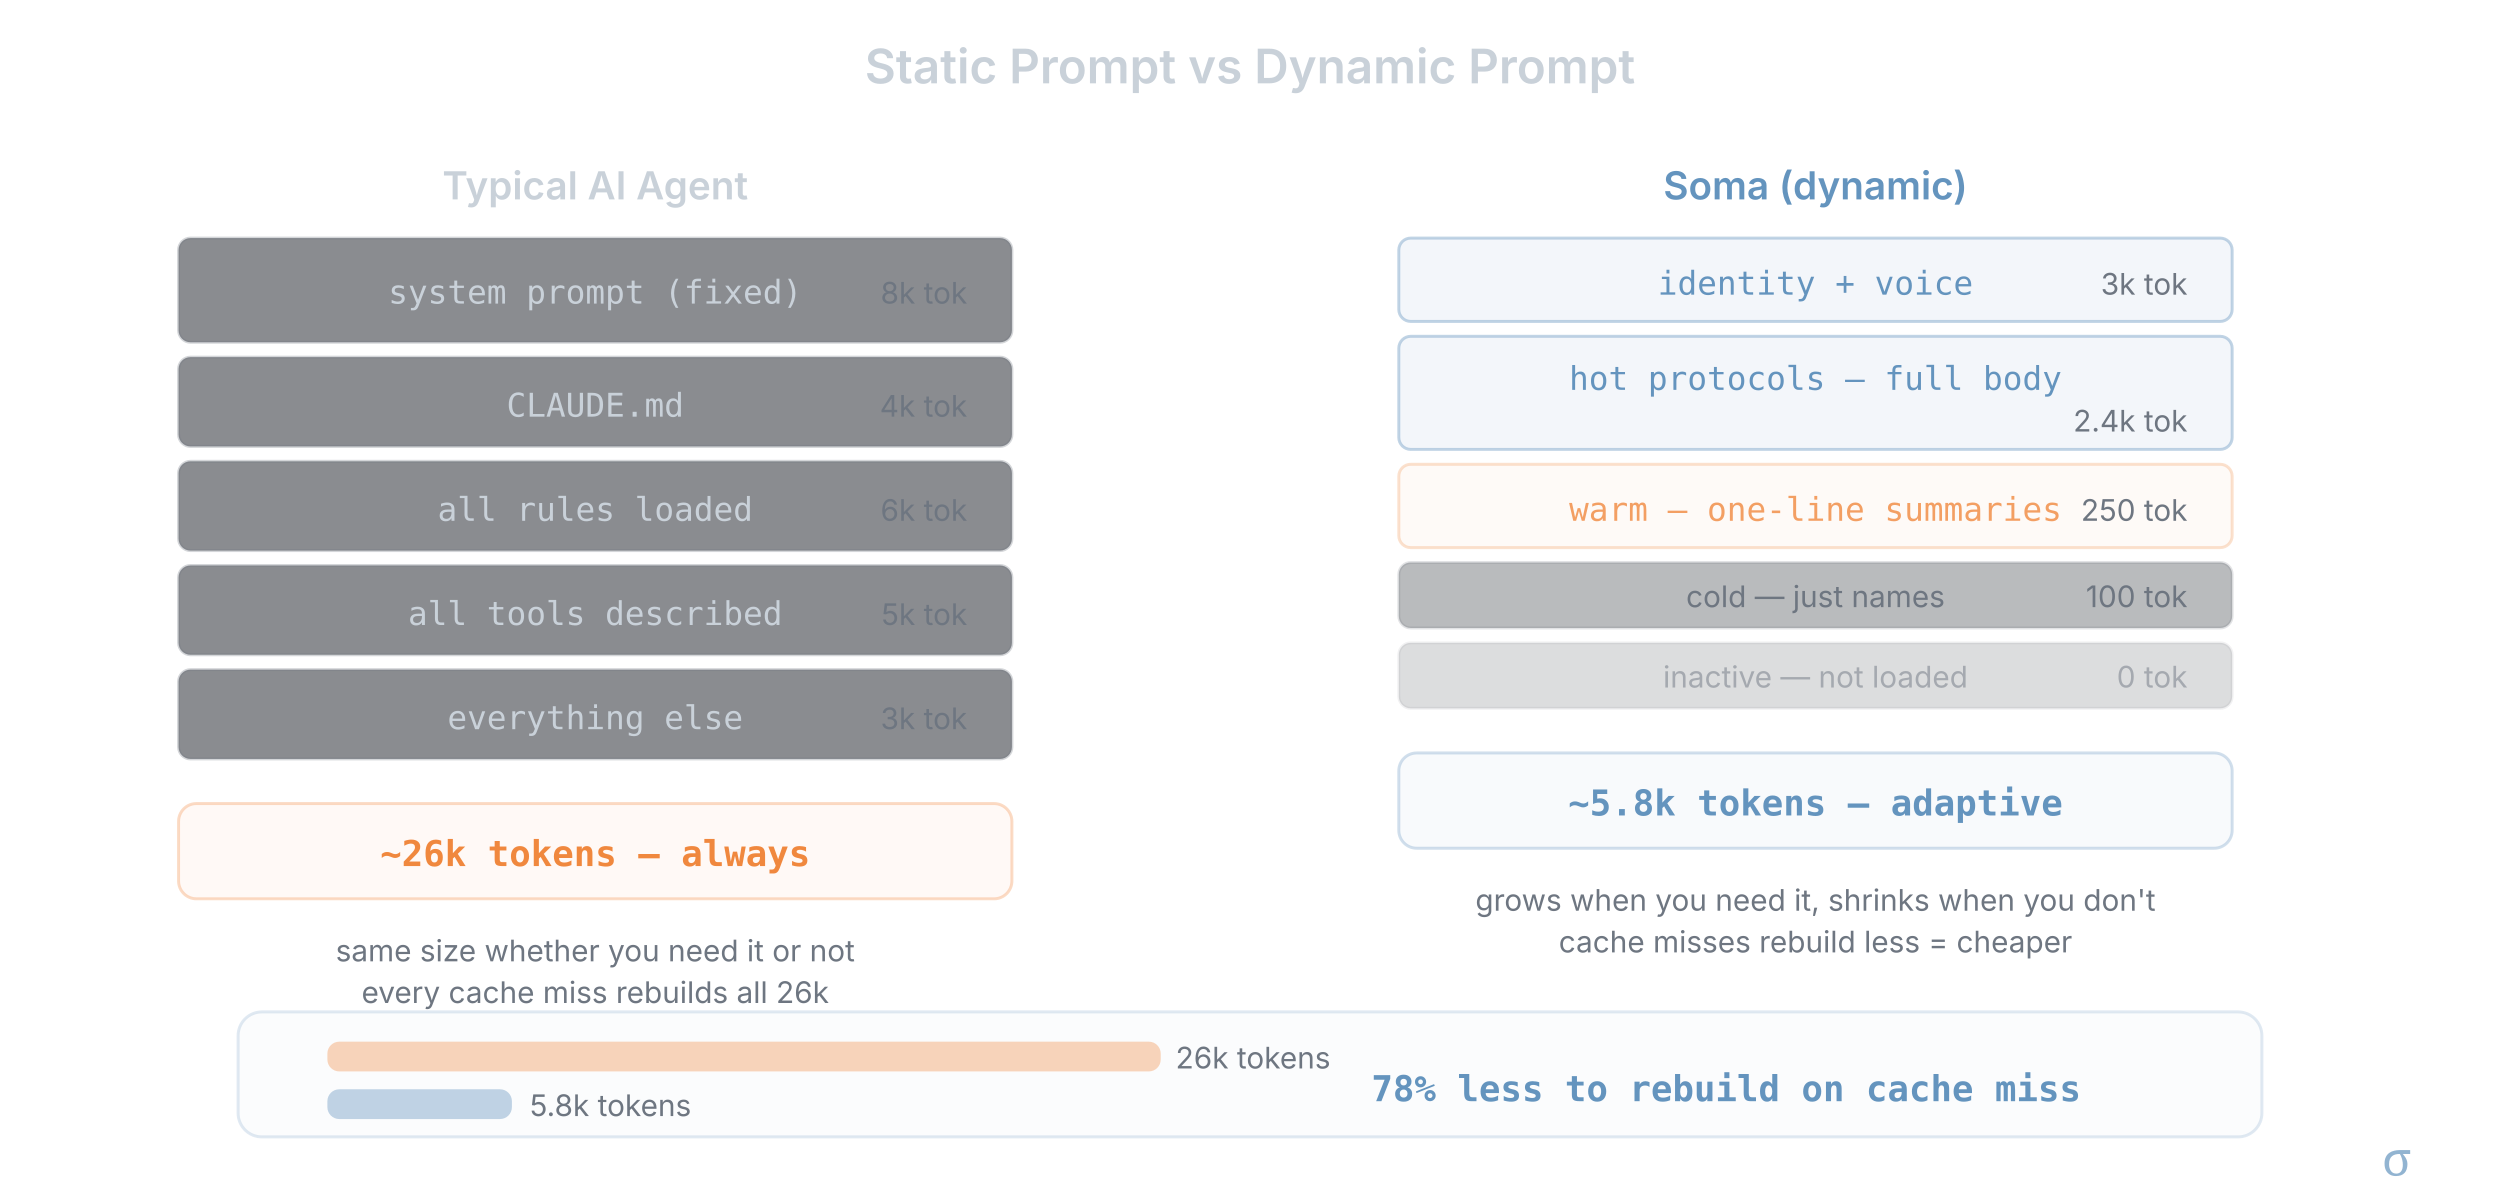
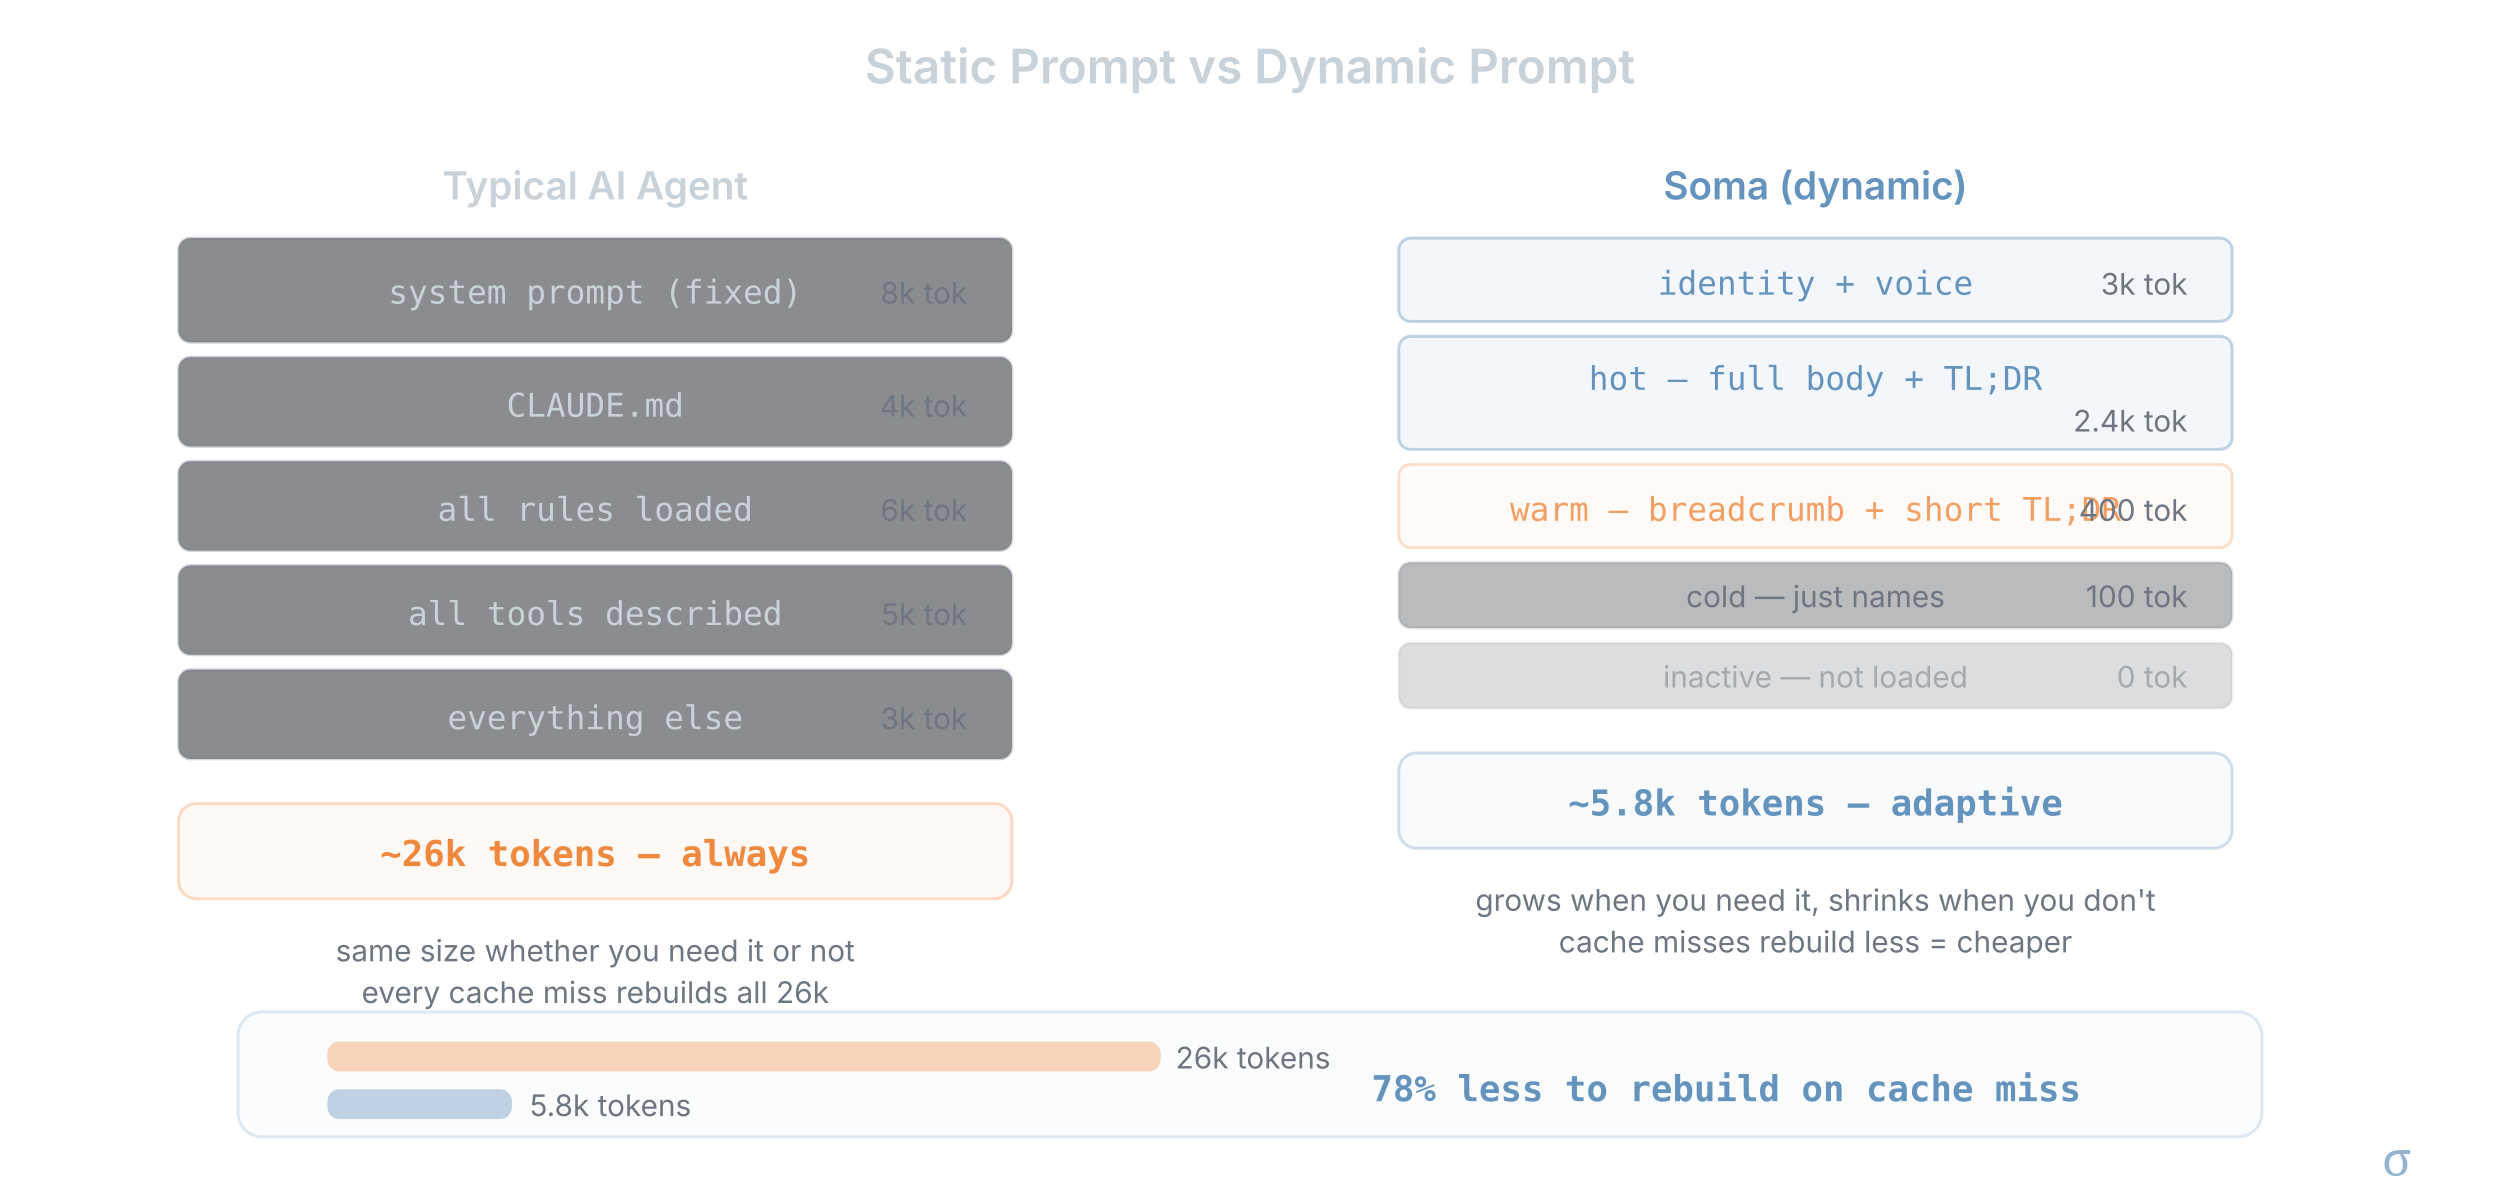
<svg xmlns="http://www.w3.org/2000/svg" viewBox="0 0 840 400" fill="none">
  <style>
    .title { font-family: -apple-system, 'Segoe UI', sans-serif; font-size: 16px; fill: #c9d1d9; font-weight: 600; }
    .col-title { font-family: -apple-system, sans-serif; font-size: 13px; fill: #c9d1d9; font-weight: 600; }
    .col-title-accent { font-family: -apple-system, sans-serif; font-size: 13px; fill: #6494be; font-weight: 600; }
    .label { font-family: 'SF Mono', 'Fira Code', monospace; font-size: 11px; fill: #c9d1d9; }
    .dim { font-family: -apple-system, sans-serif; font-size: 10px; fill: #6e7681; }
    .accent { font-family: 'SF Mono', monospace; font-size: 11px; fill: #6494be; }
    .warn { font-family: 'SF Mono', monospace; font-size: 12px; fill: #f0883e; font-weight: 600; }
    .good { font-family: 'SF Mono', monospace; font-size: 12px; fill: #6494be; font-weight: 600; }
    .box-static { stroke: rgba(110,118,129,0.3); fill: rgba(22,27,34,0.5); rx: 4; }
    .box-hot { stroke: rgba(100,148,190,0.4); fill: rgba(100,148,190,0.08); rx: 4; }
    .box-warm { stroke: rgba(240,136,62,0.25); fill: rgba(240,136,62,0.04); rx: 4; }
    .box-cold { stroke: rgba(110,118,129,0.2); fill: rgba(22,27,34,0.3); rx: 4; }
    .box-off { stroke: rgba(110,118,129,0.1); fill: rgba(22,27,34,0.15); rx: 4; }
    .total-static { stroke: rgba(240,136,62,0.3); fill: rgba(240,136,62,0.05); rx: 6; }
    .total-soma { stroke: rgba(100,148,190,0.3); fill: rgba(100,148,190,0.05); rx: 6; }
    .compare-bar-static { fill: rgba(240,136,62,0.35); rx: 4; }
    .compare-bar-soma { fill: rgba(100,148,190,0.4); rx: 4; }
    .callout { stroke: rgba(100,148,190,0.2); fill: rgba(100,148,190,0.03); rx: 8; }
  </style>
  <text x="420" y="28" text-anchor="middle" class="title">Static Prompt vs Dynamic Prompt</text>
  <g transform="translate(50, 55)">
    <text x="150" y="12" text-anchor="middle" class="col-title">Typical AI Agent</text>
    <rect x="10" y="25" width="280" height="35" class="box-static" />
    <text x="150" y="47" text-anchor="middle" class="label">system prompt (fixed)</text>
    <text x="275" y="47" text-anchor="end" class="dim">8k tok</text>
    <rect x="10" y="65" width="280" height="30" class="box-static" />
    <text x="150" y="85" text-anchor="middle" class="label">CLAUDE.md</text>
    <text x="275" y="85" text-anchor="end" class="dim">4k tok</text>
    <rect x="10" y="100" width="280" height="30" class="box-static" />
    <text x="150" y="120" text-anchor="middle" class="label">all rules loaded</text>
    <text x="275" y="120" text-anchor="end" class="dim">6k tok</text>
    <rect x="10" y="135" width="280" height="30" class="box-static" />
    <text x="150" y="155" text-anchor="middle" class="label">all tools described</text>
    <text x="275" y="155" text-anchor="end" class="dim">5k tok</text>
    <rect x="10" y="170" width="280" height="30" class="box-static" />
    <text x="150" y="190" text-anchor="middle" class="label">everything else</text>
    <text x="275" y="190" text-anchor="end" class="dim">3k tok</text>
    <rect x="10" y="215" width="280" height="32" class="total-static" />
    <text x="150" y="236" text-anchor="middle" class="warn">~26k tokens — always</text>
    <text x="150" y="268" text-anchor="middle" class="dim">same size whether you need it or not</text>
    <text x="150" y="282" text-anchor="middle" class="dim">every cache miss rebuilds all 26k</text>
  </g>
  <g transform="translate(460, 55)">
    <text x="150" y="12" text-anchor="middle" class="col-title-accent">Soma (dynamic)</text>
    <rect x="10" y="25" width="280" height="28" class="box-hot" />
    <text x="150" y="44" text-anchor="middle" class="accent">identity + voice</text>
    <text x="275" y="44" text-anchor="end" class="dim">3k tok</text>
    <rect x="10" y="58" width="280" height="38" class="box-hot" />
-     <text x="150" y="76" text-anchor="middle" class="accent">hot protocols — full body</text>
+     <text x="150" y="76" text-anchor="middle" class="accent">hot — full body + TL;DR</text>
    <text x="275" y="90" text-anchor="end" class="dim">2.4k tok</text>
    <rect x="10" y="101" width="280" height="28" class="box-warm" />
-     <text x="150" y="120" text-anchor="middle" class="label" style="fill: #f0883e; opacity: 0.8;">warm — one-line summaries</text>
-     <text x="275" y="120" text-anchor="end" class="dim">250 tok</text>
+     <text x="150" y="120" text-anchor="middle" class="label" style="fill: #f0883e; opacity: 0.8;">warm — breadcrumb + short TL;DR</text>
+     <text x="275" y="120" text-anchor="end" class="dim">400 tok</text>
    <rect x="10" y="134" width="280" height="22" class="box-cold" />
    <text x="150" y="149" text-anchor="middle" class="dim">cold — just names</text>
    <text x="275" y="149" text-anchor="end" class="dim">100 tok</text>
    <rect x="10" y="161" width="280" height="22" class="box-off" />
    <text x="150" y="176" text-anchor="middle" class="dim" style="opacity: 0.5;">inactive — not loaded</text>
    <text x="275" y="176" text-anchor="end" class="dim" style="opacity: 0.5;">0 tok</text>
    <rect x="10" y="198" width="280" height="32" class="total-soma" />
    <text x="150" y="219" text-anchor="middle" class="good">~5.8k tokens — adaptive</text>
    <text x="150" y="251" text-anchor="middle" class="dim">grows when you need it, shrinks when you don't</text>
    <text x="150" y="265" text-anchor="middle" class="dim">cache misses rebuild less = cheaper</text>
  </g>
  <rect x="80" y="340" width="680" height="42" class="callout" />
  <rect x="110" y="350" width="280" height="10" class="compare-bar-static" />
  <text x="395" y="359" class="dim">26k tokens</text>
  <rect x="110" y="366" width="62" height="10" class="compare-bar-soma" />
  <text x="178" y="375" class="dim">5.8k tokens</text>
  <text x="580" y="370" text-anchor="middle" class="good">78% less to rebuild on cache miss</text>
  <text x="810" y="395" text-anchor="end" style="font-family: serif; font-size: 16px; fill: #6494be; opacity: 0.7;">σ</text>
</svg>
